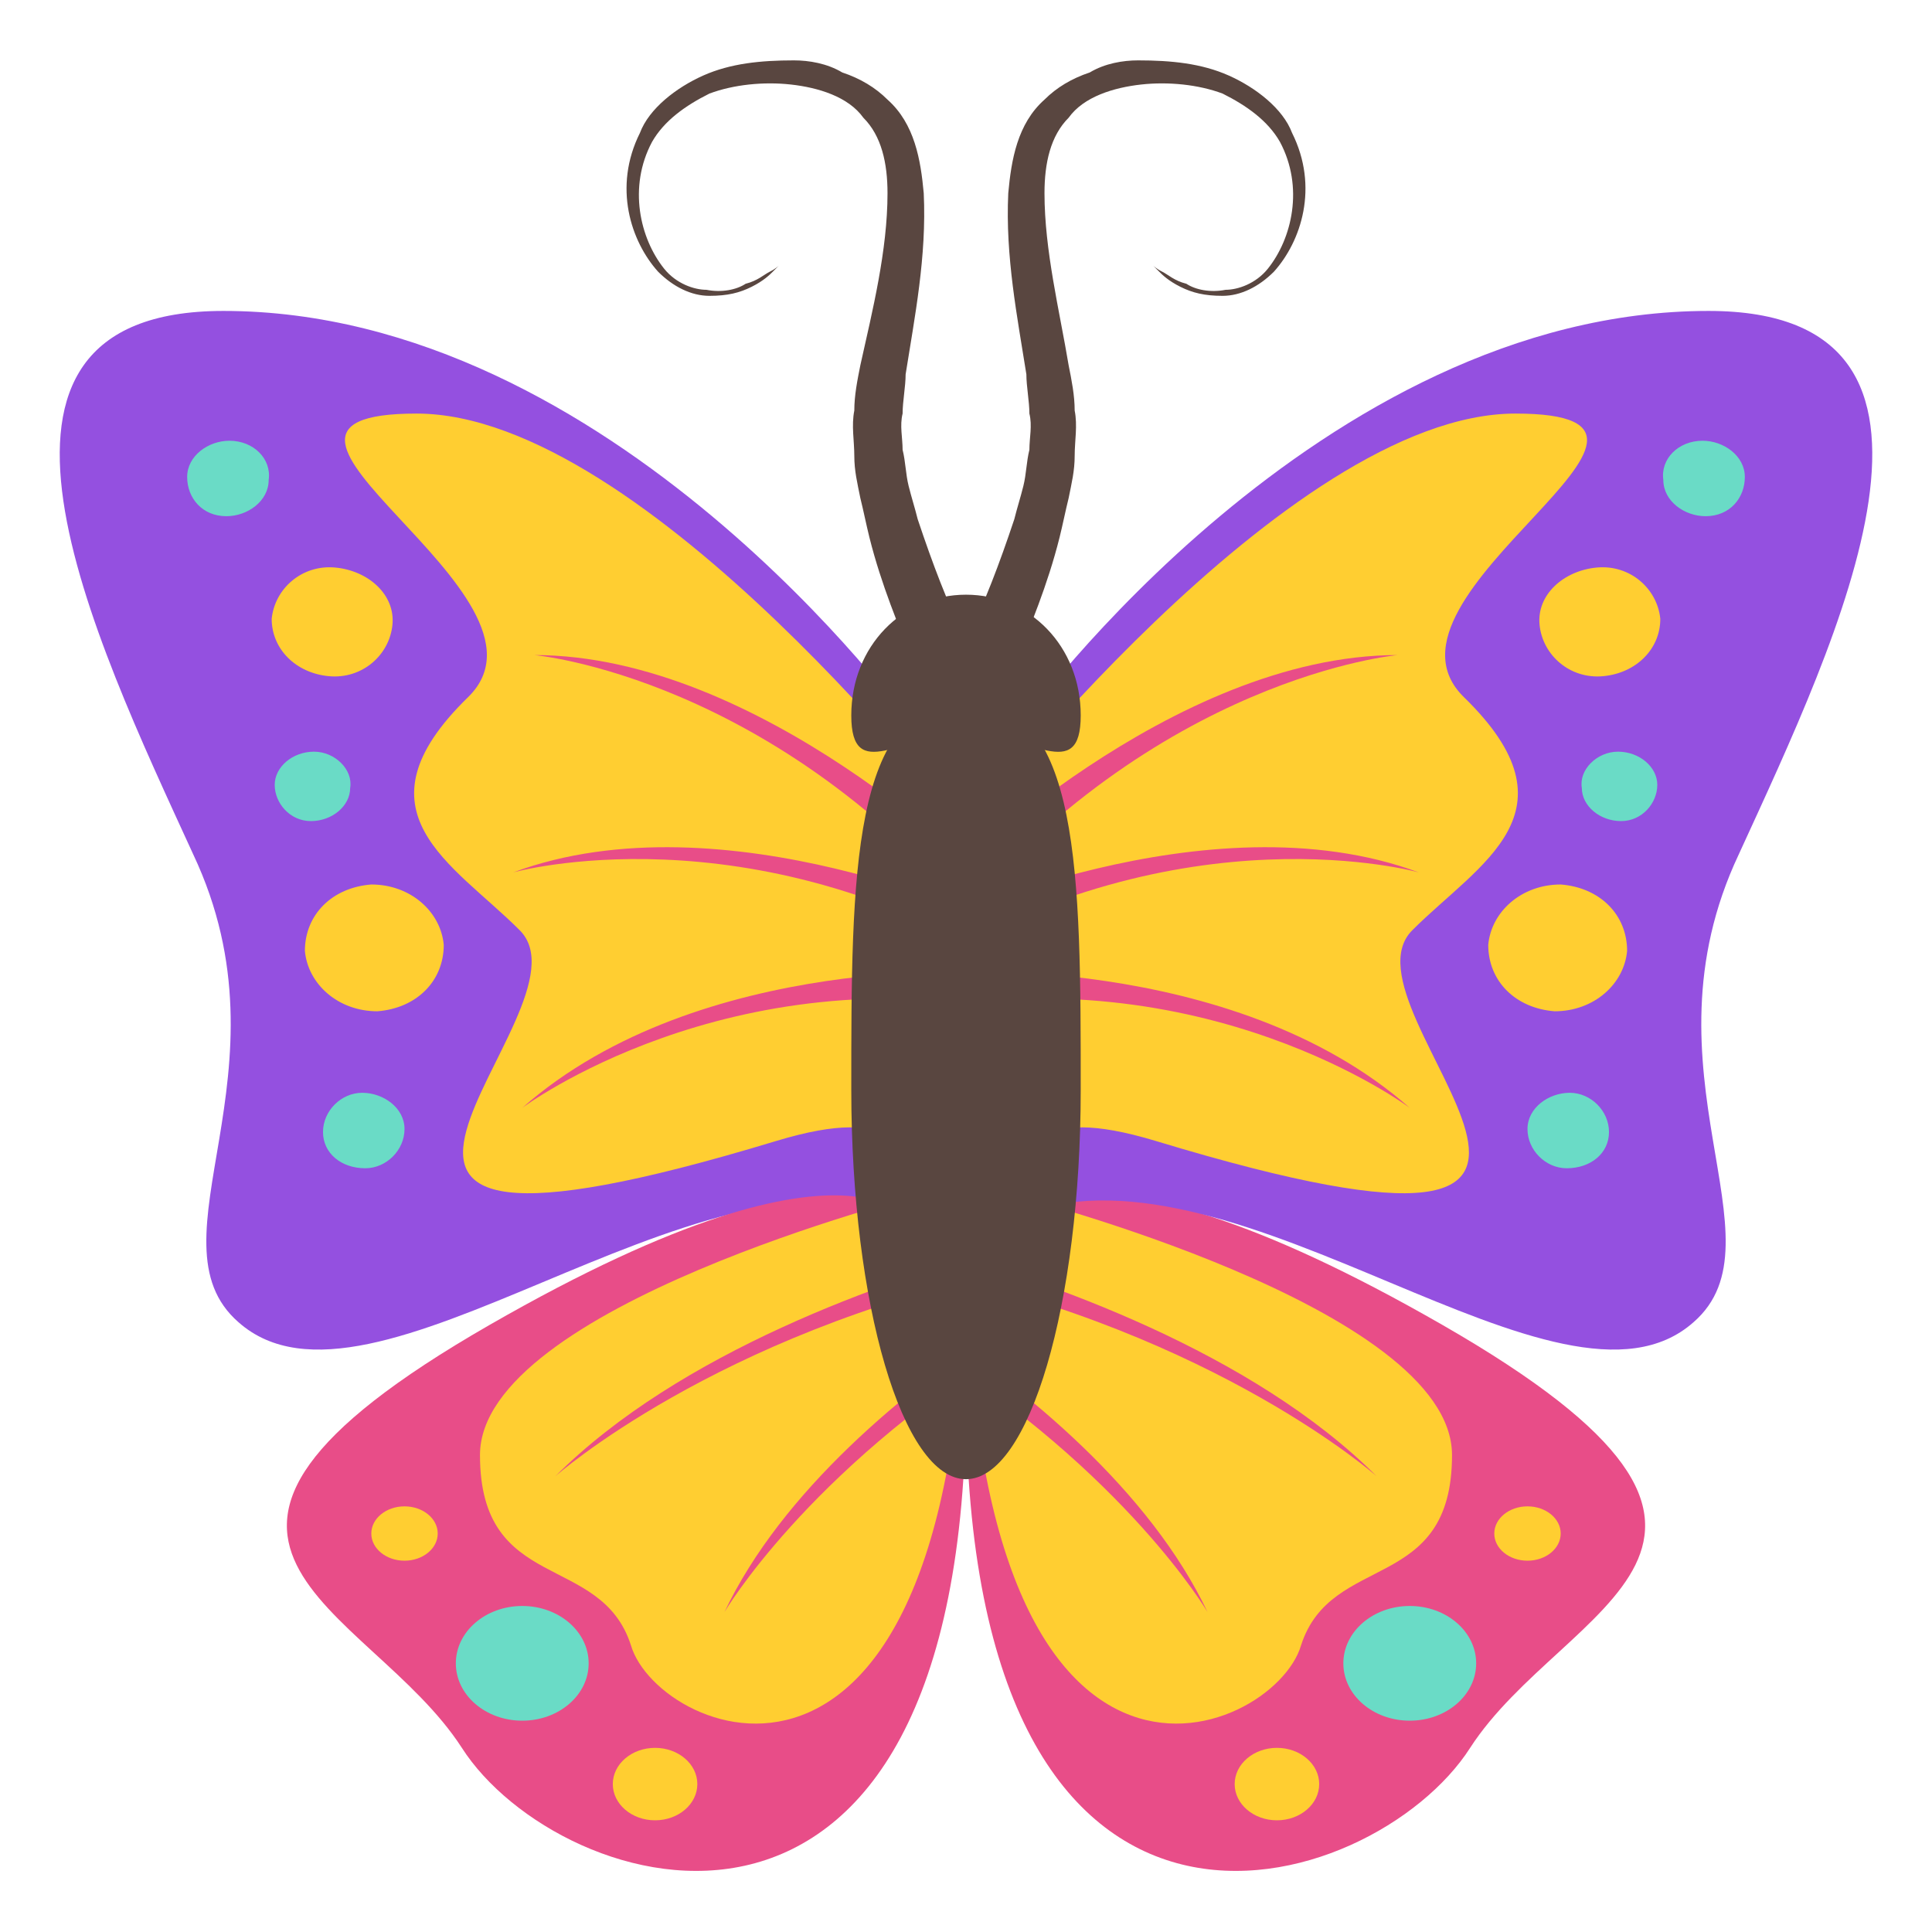
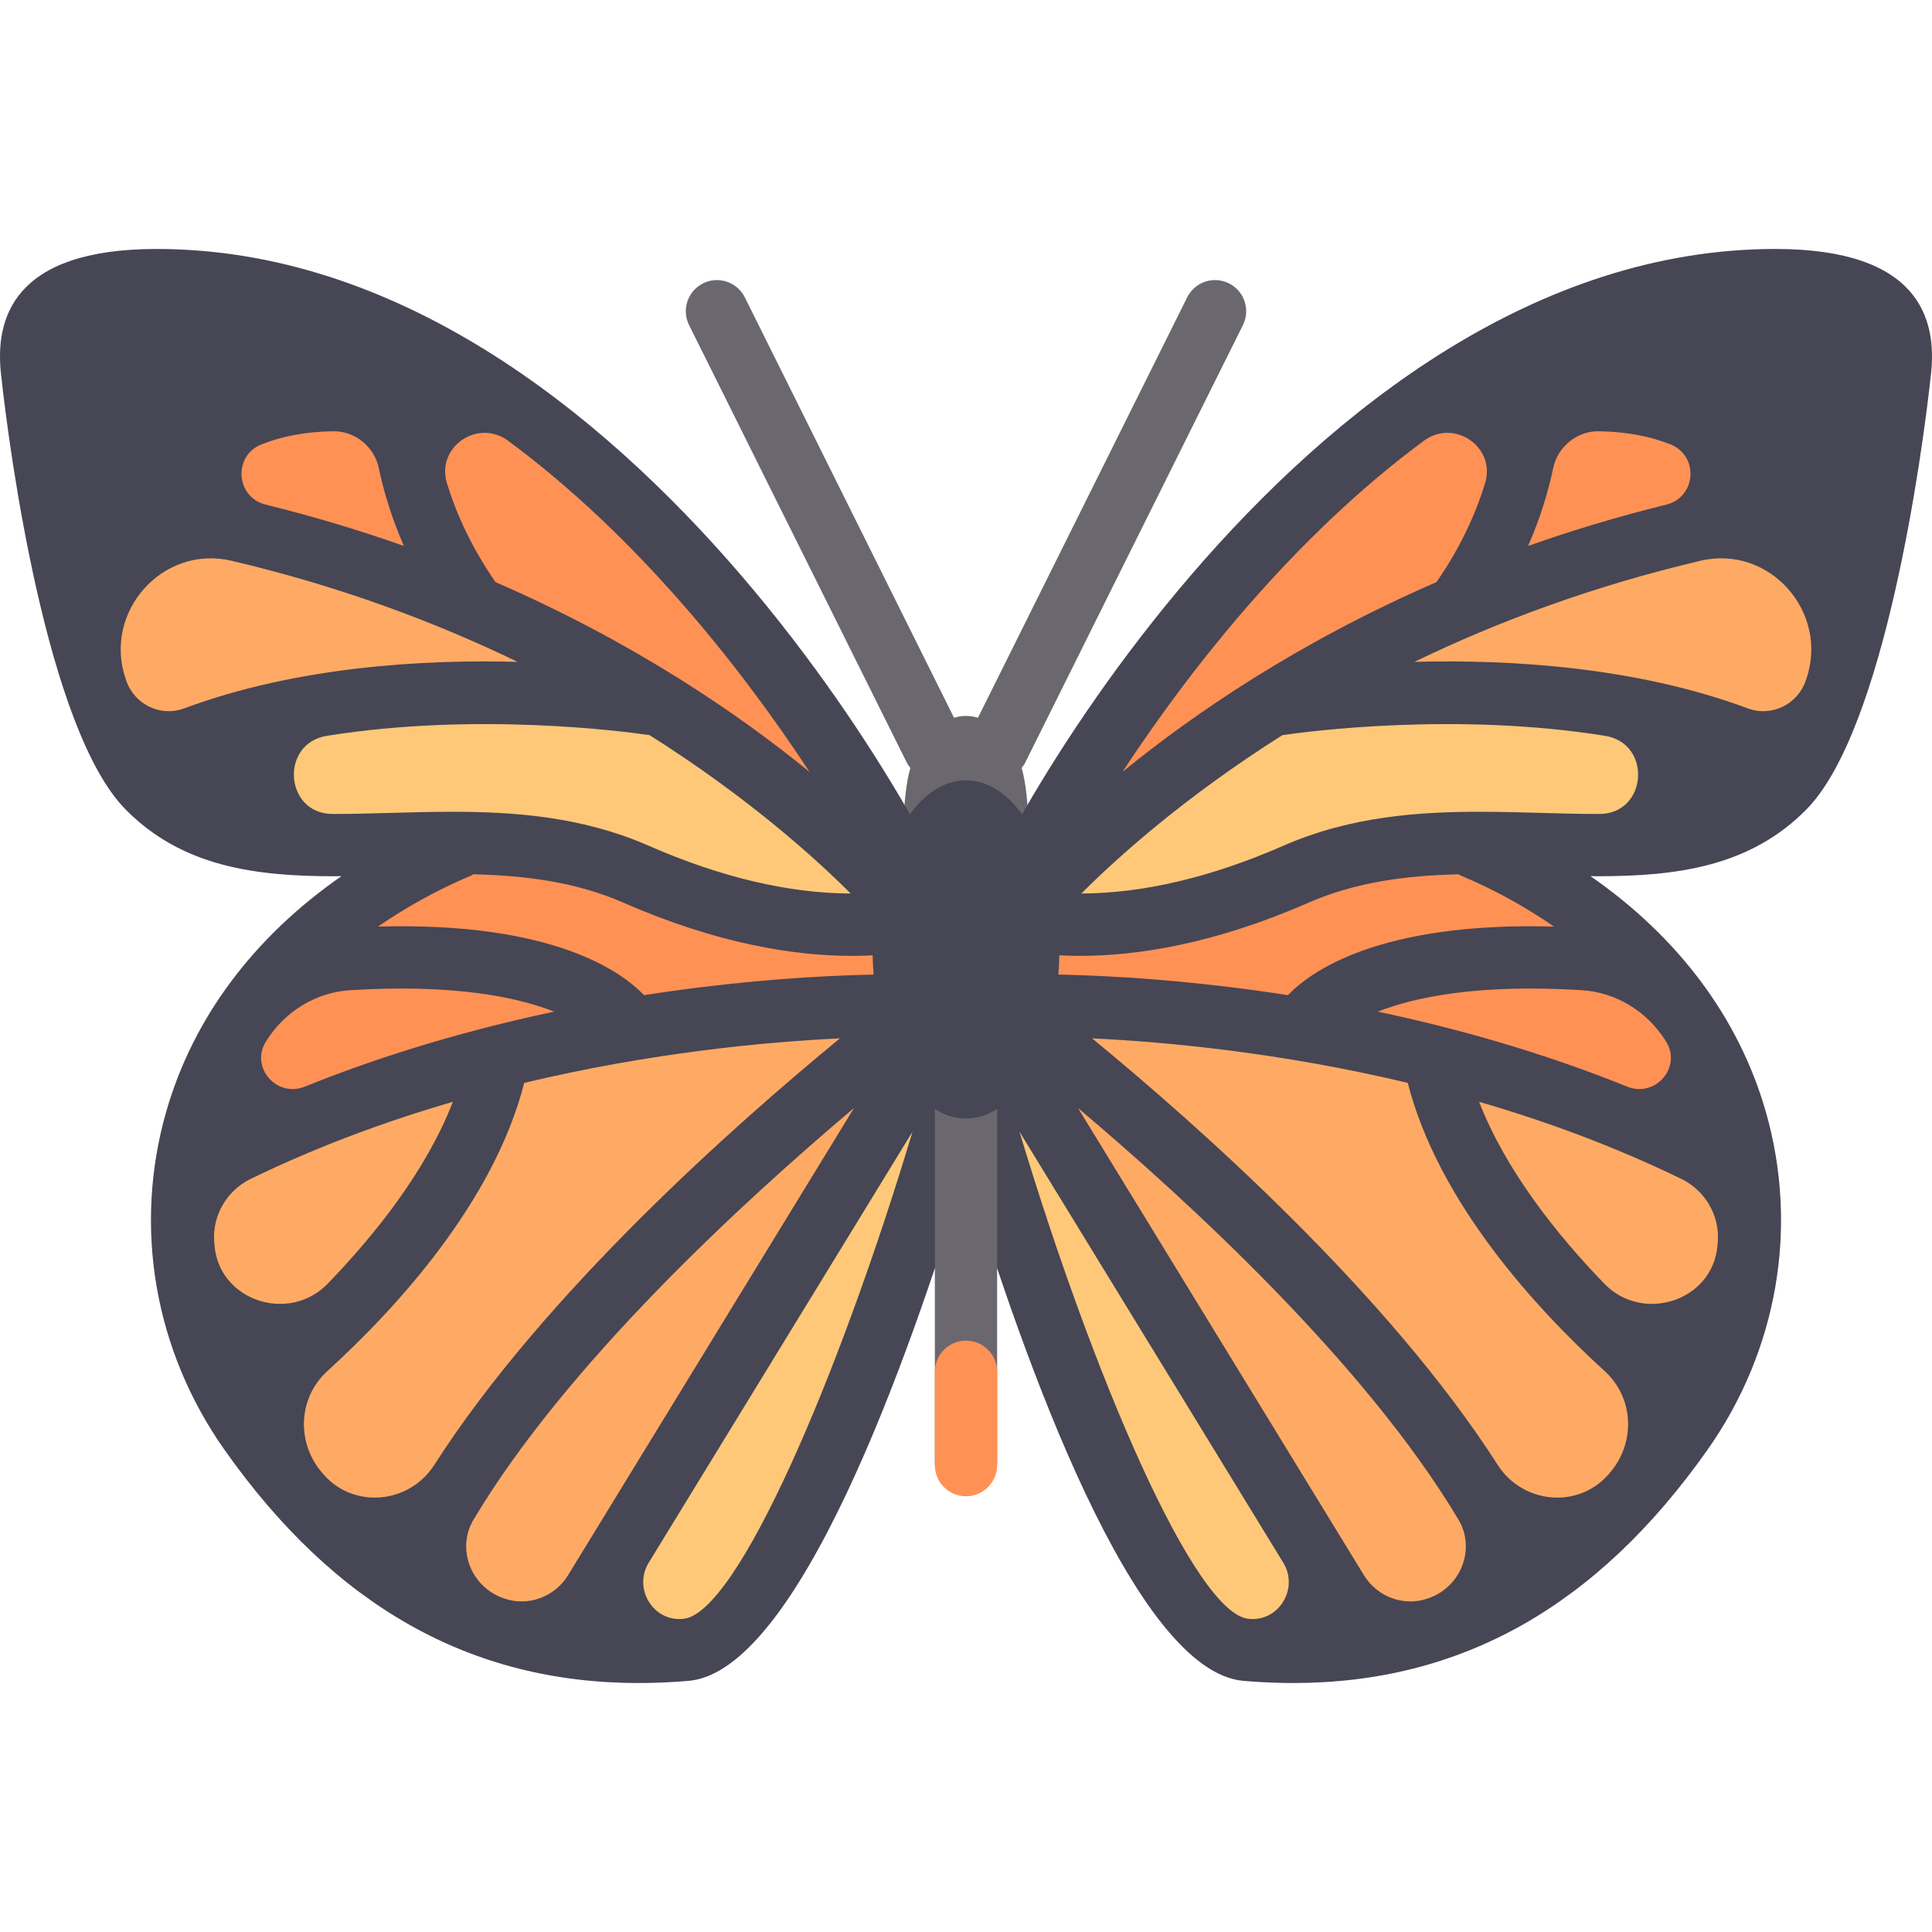
- <svg xmlns="http://www.w3.org/2000/svg" width="800px" height="800px" viewBox="0 0 64 64" aria-hidden="true" role="img" class="iconify iconify--emojione" preserveAspectRatio="xMidYMid meet">
-   <path d="M33.6 40.8s1.5-4.2 14.2 3.1c12.7 7.3 4 9.2.9 14c-3.2 5-16.7 9.2-16.7-11.7v-5.5h1.6z" fill="#e84d88">
- 
- </path>
-   <g fill="#9450e0">
-     <path d="M56.6 10.3c9.5 0 4.3 10.8 1 18c-3.4 7.2 1.6 12.8-1.5 15.5c-4.4 3.9-15-6.2-22.2-3.6V23.9s9.8-13.6 22.7-13.6">
- 
- </path>
-     <path d="M7.4 10.3c-9.5 0-4.3 10.8-1 18c3.4 7.2-1.6 12.8 1.5 15.5c4.4 3.9 15-6.2 22.2-3.6V23.9S20.3 10.3 7.4 10.3">
- 
- </path>
+ <svg xmlns="http://www.w3.org/2000/svg" height="800px" width="800px" version="1.1" id="Layer_1" viewBox="0 0 511.997 511.997" xml:space="preserve">
+   <path style="fill:#6B676E;" d="M329.386,86.152c2.031-4.077,0.37-9.032-3.715-11.062c-4.077-2.039-9.032-0.363-11.062,3.715  L259.17,190.207c-1.028-0.3-2.086-0.48-3.173-0.48c-1.087,0-2.145,0.179-3.173,0.48L197.387,78.805  c-2.031-4.077-6.993-5.752-11.062-3.715c-4.085,2.031-5.744,6.985-3.715,11.062L240.36,202.2c0.246,0.495,0.588,0.902,0.913,1.323  c-1.099,3.315-1.775,10.365-1.775,14.319h33c0-3.954-0.675-11.003-1.775-14.319c0.325-0.421,0.666-0.828,0.913-1.323L329.386,86.152  z" />
+   <path style="fill:#FFAA64;" d="M264.248,305.776v-66c0,0,74.25-156.749,197.999-156.749c0,0,81.823,121.679-57.75,148.499  c0,0,131.999,82.5-8.25,189.749c0,0-57.75,24.75-74.25,8.25C305.498,413.025,264.248,305.776,264.248,305.776z" />
+   <g>
+     <polygon style="fill:#FFC878;" points="272.498,289.276 354.998,429.525 330.248,437.775 297.248,396.525 264.248,297.526  " />
+     <polygon style="fill:#FFC878;" points="445.747,215.026 437.497,190.276 338.498,190.276 280.748,239.776 280.748,248.026    330.248,239.776 379.748,223.276  " />
  </g>
-   <path d="M30.4 40.8s-1.5-4.2-14.2 3.1c-12.7 7.3-4 9.2-.9 14c3.2 5 16.7 9.2 16.7-11.7v-5.5h-1.6z" fill="#e84d88">
- 
- </path>
-   <g fill="#ffce31">
-     <path d="M32 27.5S21.4 13.7 13.8 13.7c-7.4 0 5.2 6 1.7 9.4c-3.9 3.8-.5 5.5 1.7 7.7c2.8 2.7-10.3 12.7 8.5 7c4.3-1.3 3.7.6 6.3.6V27.5">
- 
- </path>
-     <path d="M32 27.5s10.6-13.8 18.2-13.8c7.4 0-5.2 6-1.7 9.4c3.9 3.8.5 5.5-1.7 7.7c-2.8 2.7 10.3 12.7-8.5 7c-4.3-1.3-3.7.6-6.3.6V27.5">
- 
- </path>
+   <g>
+     <path style="fill:#FF9155;" d="M297.248,215.026c0,0,90.75-66,164.999-82.5l-8.25-33l-82.5,8.25l-82.5,99L297.248,215.026z" />
+     <path style="fill:#FF9155;" d="M272.498,264.526v-16.5c0,0,82.5-24.75,123.749-16.5c41.25,8.25,66,66,49.5,66   C429.247,297.526,272.498,264.526,272.498,264.526z" />
  </g>
-   <path d="M8.9 15.9c0 .7-.7 1.2-1.4 1.2c-.8 0-1.3-.6-1.3-1.3c0-.7.7-1.2 1.4-1.2c.8 0 1.4.6 1.3 1.3" fill="#6adbc6">
- 
- </path>
-   <path d="M13 20.7c-.1 1-1 1.8-2.1 1.7c-1.1-.1-1.9-.9-1.9-1.9c.1-1 1-1.8 2.1-1.7c1.1.1 2 .9 1.9 1.9" fill="#ffce31">
- 
- </path>
-   <path d="M11.6 26.1c0 .6-.6 1.1-1.3 1.1c-.7 0-1.2-.6-1.2-1.2s.6-1.1 1.3-1.1c.7 0 1.3.6 1.2 1.2" fill="#6adbc6">
- 
- </path>
-   <path d="M14.7 31.3c0 1.2-.9 2.1-2.2 2.2c-1.3 0-2.3-.9-2.4-2c0-1.2.9-2.1 2.2-2.2c1.3 0 2.3.9 2.4 2" fill="#ffce31">
- 
- </path>
-   <g fill="#6adbc6">
-     <path d="M13.4 37.4c0 .7-.6 1.3-1.3 1.3c-.8 0-1.4-.5-1.4-1.2s.6-1.3 1.3-1.3c.7 0 1.4.5 1.4 1.2">
- 
- </path>
-     <path d="M55.1 15.9c0 .7.7 1.2 1.4 1.2c.8 0 1.3-.6 1.3-1.3c0-.7-.7-1.2-1.4-1.2c-.8 0-1.4.6-1.3 1.3">
- 
- </path>
+   <path style="fill:#464655;" d="M255.998,310.249c15.299,50.368,44.651,132.743,73.548,135.195c4.471,0.378,8.863,0.572,13.172,0.572  c44.504,0,80.518-20.303,109.771-61.786c18.603-26.377,24.234-59.063,15.445-89.686c-7.154-24.918-23.327-46.329-46.449-62.368  c0.613,0.004,1.246,0.035,1.855,0.035c20.94,0,40.409-2.487,55.406-17.733c20.684-21.027,30.672-93.771,33-115.5  c1.547-14.437-3.094-33-41.25-33c-126.843,0-214.499,169.672-214.499,182.047c0,0,10.571,5.287,30.226,5.287  c15.064,0,35.467-3.108,60.524-14.085c12.676-5.553,26.188-7.212,39.8-7.534c0.121,0.058,0.197,0.166,0.323,0.219  c9.148,3.839,17.441,8.454,24.952,13.642c-46.468-1.307-64.643,12.011-70.494,18.173c-42.689-6.664-74.049-5.489-76.402-5.382  l-8.926,0.387L255.998,310.249L255.998,310.249z M393.551,128.088c-2.489,8.081-6.508,17.011-12.873,26.18  c-36.517,15.867-64.215,34.782-83.226,50.302c18.264-27.82,45.694-62.478,79.874-87.759  C385.402,110.84,396.507,118.49,393.551,128.088z M441.571,133.737c-12.929,3.187-25.139,6.882-36.617,10.953  c3.207-7.303,5.316-14.279,6.665-20.668c1.194-5.658,6.316-9.828,12.1-9.737c7.715,0.122,13.949,1.475,18.97,3.475  C450.312,120.798,449.539,131.774,441.571,133.737z M463.158,187.72c-29.629-11.024-63.105-13.001-88.324-12.32  c21.654-10.482,46.95-20.019,75.837-26.799c18.254-4.285,34.093,13.589,28.023,31.329c-0.053,0.153-0.105,0.306-0.158,0.459  C476.348,186.724,469.44,190.057,463.158,187.72z M408.51,215.43c-5.398-0.151-10.84-0.301-16.283-0.301  c-15.619,0-34.023,1.067-52.099,8.986c-19.104,8.37-37.118,12.619-53.56,12.676c9.322-9.341,27.13-25.445,53.292-41.977  c6.833-1.002,45.963-6.148,85.494,0.184c12.559,2.01,11.224,20.688-1.494,20.714c-0.172,0-0.344,0.001-0.518,0.001  C418.467,215.712,413.509,215.571,408.51,215.43z M431.245,287.974c-22.629-9.114-45.211-15.469-66.121-19.88  c9.809-3.86,26.603-7.385,54.093-5.685c9.031,0.558,17.193,5.603,22.071,13.223c0.069,0.108,0.138,0.218,0.207,0.326  C445.812,282.764,438.72,290.986,431.245,287.974z M425.138,340.173c-12.539-12.969-26.071-29.921-33.162-48.184  c17.69,5.143,35.876,11.816,53.641,20.455c6.178,3.005,10.067,9.533,9.622,16.388c-0.024,0.37-0.051,0.74-0.079,1.11  C454.009,344.712,435.436,350.824,425.138,340.173z M396.919,388.231c-29.047-45.379-79.819-90.309-107.509-113.054  c19.783,0.936,50.075,3.783,83.662,11.797c8.117,31.748,34.14,59.946,52.171,76.37c7.934,7.227,8.253,19.372,1.06,27.338  c-0.102,0.112-0.204,0.226-0.305,0.338C417.882,399.953,403.425,398.394,396.919,388.231z M285.687,293.648  c29.175,24.609,76.209,67.77,100.813,109.059c4.642,7.79,0.656,17.851-7.908,20.829c-0.09,0.032-0.18,0.064-0.27,0.095  c-6.338,2.185-13.362-0.461-16.862-6.179L285.687,293.648z M270.175,299.91l69.905,114.215c4.134,6.756-1.05,15.555-8.942,14.9  c-0.063-0.006-0.127-0.011-0.19-0.017C316.643,427.791,289.664,364.762,270.175,299.91z" />
+   <path style="fill:#FFAA64;" d="M247.748,305.776v-66c0,0-74.25-156.749-197.999-156.749c0,0-81.823,121.679,57.75,148.499  c0,0-131.999,82.5,8.25,189.749c0,0,57.75,24.75,74.25,8.25C206.498,413.025,247.748,305.776,247.748,305.776z" />
+   <g>
+     <polygon style="fill:#FFC878;" points="239.498,289.276 156.998,429.525 181.748,437.775 214.748,396.525 247.748,297.526  " />
+     <polygon style="fill:#FFC878;" points="66.25,215.026 74.5,190.276 173.498,190.276 231.248,239.776 231.248,248.026    181.748,239.776 132.249,223.276  " />
  </g>
-   <path d="M51 20.7c.1 1 1 1.8 2.1 1.7c1.1-.1 1.9-.9 1.9-1.9c-.1-1-1-1.8-2.1-1.7c-1.1.1-2 .9-1.9 1.9" fill="#ffce31">
- 
- </path>
-   <path d="M52.4 26.1c0 .6.6 1.1 1.3 1.1c.7 0 1.2-.6 1.2-1.2s-.6-1.1-1.3-1.1c-.7 0-1.3.6-1.2 1.2" fill="#6adbc6">
- 
- </path>
-   <path d="M49.3 31.3c0 1.2.9 2.1 2.2 2.2c1.3 0 2.3-.9 2.4-2c0-1.2-.9-2.1-2.2-2.2c-1.3 0-2.3.9-2.4 2" fill="#ffce31">
- 
- </path>
-   <path d="M50.6 37.4c0 .7.6 1.3 1.3 1.3c.8 0 1.4-.5 1.4-1.2s-.6-1.3-1.3-1.3c-.7 0-1.4.5-1.4 1.2" fill="#6adbc6">
- 
- </path>
-   <g fill="#e84d88">
-     <path d="M32.6 29.1s-7.4-7.4-14.9-7.4c0 0 8 .7 14.9 9.1v-1.7">
- 
- </path>
-     <path d="M33 32.2s-9.8-.7-15.7 4.5c0 0 6.8-5.1 16.6-3.2l-.9-1.3">
- 
- </path>
-     <path d="M33.1 30.6S24 26.3 17 28.9c0 0 7.8-2.2 16.6 3.2l-.5-1.5">
- 
- </path>
-     <path d="M31.4 29.1s7.4-7.4 14.9-7.4c0 0-8 .7-14.9 9.1v-1.7">
- 
- </path>
-     <path d="M31 32.2s9.8-.7 15.7 4.5c0 0-6.8-5.1-16.6-3.2l.9-1.3">
- 
- </path>
-     <path d="M30.9 30.6S40 26.3 47 28.9c0 0-7.8-2.2-16.6 3.2l.5-1.5">
- 
- </path>
+   <g>
+     <path style="fill:#FF9155;" d="M214.748,215.026c0,0-90.75-66-164.999-82.5l8.25-33l82.5,8.25l82.5,99L214.748,215.026z" />
+     <path style="fill:#FF9155;" d="M239.498,264.526v-16.5c0,0-82.5-24.75-123.749-16.5c-41.25,8.25-66,66-49.5,66   S239.498,264.526,239.498,264.526z" />
  </g>
-   <g fill="#ffce31">
-     <path d="M30.4 39.6s-14.5 3.7-14.5 8.6c0 4.6 4 3.2 5 6.3c.9 3.1 11.1 7.4 11.1-13.7l-1.6-1.2">
- 
- </path>
-     <ellipse cx="13.4" cy="50.8" rx="1.1" ry=".9">
- 
- </ellipse>
-   </g>
-   <ellipse cx="17.3" cy="55.1" rx="2.2" ry="1.9" fill="#6adbc6">
- 
- </ellipse>
-   <g fill="#ffce31">
-     <ellipse cx="21.7" cy="59.1" rx="1.4" ry="1.2">
- 
- </ellipse>
-     <path d="M33.6 39.6s14.5 3.7 14.5 8.6c0 4.6-4 3.2-5 6.3c-.9 3.1-11.1 7.4-11.1-13.7l1.6-1.2">
- 
- </path>
-     <ellipse cx="50.6" cy="50.8" rx="1.1" ry=".9">
- 
- </ellipse>
-   </g>
-   <ellipse cx="46.7" cy="55.1" rx="2.2" ry="1.9" fill="#6adbc6">
- 
- </ellipse>
-   <ellipse cx="42.3" cy="59.1" rx="1.4" ry="1.2" fill="#ffce31">
- 
- </ellipse>
-   <g fill="#e84d88">
-     <path d="M33.4 41.3c-4.1 1.1-10.9 3.5-15 7.6c0 0 5.3-4.7 15-6.8v-.8">
- 
- </path>
-     <path d="M33.4 43.8C30 46 25.9 49.4 24 53.4c0 0 2.7-4.6 9.4-8.8v-.8">
- 
- </path>
-     <path d="M30.6 41.3c4.1 1.1 10.9 3.5 15 7.6c0 0-5.3-4.7-15-6.8v-.8">
- 
- </path>
-     <path d="M30.6 43.8c3.4 2.2 7.5 5.6 9.4 9.6c0 0-2.7-4.6-9.4-8.8v-.8">
- 
- </path>
-   </g>
-   <g fill="#594640">
-     <path d="M35.8 36.1c0 7.1-1.7 12.9-3.8 12.9s-3.8-5.8-3.8-12.9c0-7.1 0-12.9 3.8-12.9s3.8 5.8 3.8 12.9">
- 
- </path>
-     <path d="M35.8 23.7c0 2.3-1.7.6-3.8.6s-3.8 1.7-3.8-.6s1.7-4 3.8-4s3.8 1.7 3.8 4">
- 
- </path>
-     <path d="M31.9 21c-.5-1-1-2.3-1.5-3.8c-.1-.4-.2-.7-.3-1.1c-.1-.4-.1-.8-.2-1.2c0-.4-.1-.8 0-1.2c0-.4.1-.9.1-1.3c.3-1.9.7-3.9.6-6c-.1-1.1-.3-2.3-1.2-3.1c-.4-.4-.9-.7-1.5-.9c-.5-.3-1.1-.4-1.6-.4c-1.1 0-2.1.1-3 .5c-.9.4-1.8 1.1-2.1 1.9c-.9 1.8-.3 3.6.6 4.6c.5.5 1.1.8 1.7.8c.6 0 1-.1 1.4-.3c.4-.2.6-.4.7-.5l.2-.2s-.1.1-.3.2s-.4.3-.8.4c-.3.2-.8.3-1.3.2c-.4 0-1-.2-1.4-.7c-.8-1-1.2-2.7-.4-4.2c.4-.7 1.1-1.2 1.9-1.6c.8-.3 1.8-.4 2.7-.3c.9.1 1.9.4 2.4 1.1c.6.6.8 1.5.8 2.5c0 1.9-.5 3.9-.9 5.7c-.1.5-.2 1-.2 1.5c-.1.5 0 1 0 1.5s.1.9.2 1.4c.1.4.2.9.3 1.3c.4 1.6 1 3 1.4 4c.3.7.9 1 1.4.8c.4-.2.5-.9.3-1.6">
- 
- </path>
-     <path d="M32.1 21c.5-1 1-2.3 1.5-3.8c.1-.4.2-.7.3-1.1c.1-.4.1-.8.2-1.2c0-.4.1-.8 0-1.2c0-.4-.1-.9-.1-1.3c-.3-1.9-.7-3.9-.6-6c.1-1.1.3-2.3 1.2-3.1c.4-.4.9-.7 1.5-.9c.5-.3 1.1-.4 1.6-.4c1.1 0 2.1.1 3 .5c.9.4 1.8 1.1 2.1 1.9c.9 1.8.3 3.6-.6 4.6c-.5.5-1.1.8-1.7.8c-.6 0-1-.1-1.4-.3c-.4-.2-.6-.4-.7-.5l-.2-.2s.1.1.3.2s.4.3.8.4c.3.2.8.3 1.3.2c.4 0 1-.2 1.4-.7c.8-1 1.2-2.7.4-4.2c-.4-.7-1.1-1.2-1.9-1.6c-.8-.3-1.8-.4-2.7-.3c-.9.1-1.9.4-2.4 1.1c-.6.6-.8 1.5-.8 2.5c0 1.9.5 3.9.8 5.7c.1.5.2 1 .2 1.5c.1.5 0 1 0 1.5s-.1.9-.2 1.4c-.1.4-.2.9-.3 1.3c-.4 1.6-1 3-1.4 4c-.3.7-.9 1-1.4.8c-.3-.2-.4-.9-.2-1.6">
- 
- </path>
-   </g>
+   <path style="fill:#464655;" d="M255.998,258.733l-8.926-0.387c-2.353-0.107-33.712-1.282-76.402,5.382  c-5.851-6.162-24.026-19.479-70.494-18.173c7.511-5.188,15.804-9.804,24.952-13.642c0.125-0.053,0.201-0.161,0.323-0.219  c13.611,0.323,27.124,1.981,39.8,7.534c25.057,10.978,45.459,14.085,60.524,14.085c19.655,0,30.226-5.287,30.226-5.287  C256,235.652,168.344,65.98,41.501,65.98c-38.156,0-42.797,18.562-41.25,33c2.328,21.728,12.316,94.472,33,115.5  c14.997,15.246,34.465,17.733,55.406,17.733c0.609,0,1.243-0.031,1.855-0.035c-23.123,16.04-39.296,37.45-46.449,62.368  c-8.789,30.623-3.158,63.309,15.445,89.686c29.253,41.484,65.267,61.786,109.771,61.786c4.311,0,8.701-0.194,13.172-0.572  c28.898-2.453,58.25-84.828,73.548-135.195v-51.517H255.998z M134.671,116.812c34.181,25.281,61.611,59.939,79.875,87.759  c-19.012-15.521-46.709-34.436-83.227-50.302c-6.365-9.169-10.384-18.099-12.873-26.18  C115.49,118.49,126.595,110.84,134.671,116.812z M69.309,117.76c5.021-2.001,11.256-3.354,18.97-3.475  c5.783-0.091,10.905,4.079,12.1,9.737c1.349,6.39,3.458,13.365,6.665,20.668c-11.479-4.071-23.69-7.766-36.617-10.953  C62.458,131.774,61.685,120.798,69.309,117.76z M33.461,180.389c-0.053-0.153-0.105-0.306-0.158-0.459  c-6.07-17.741,9.769-35.614,28.023-31.329c28.887,6.78,54.183,16.317,75.836,26.799c-25.219-0.681-58.694,1.296-88.324,12.32  C42.557,190.057,35.649,186.724,33.461,180.389z M88.656,215.712c-0.173,0-0.345-0.001-0.518-0.001  c-12.718-0.026-14.053-18.704-1.494-20.714c39.532-6.332,78.661-1.185,85.494-0.184c26.162,16.532,43.969,32.636,53.292,41.977  c-16.443-0.057-34.456-4.306-53.56-12.676c-18.076-7.919-36.479-8.986-52.099-8.986c-5.443,0-10.887,0.151-16.284,0.301  C98.488,215.571,93.53,215.712,88.656,215.712z M70.502,275.958c0.069-0.108,0.138-0.218,0.207-0.326  c4.878-7.621,13.04-12.665,22.071-13.223c27.49-1.699,44.284,1.825,54.093,5.685c-20.91,4.412-43.492,10.766-66.121,19.88  C73.277,290.986,66.185,282.764,70.502,275.958z M56.838,329.941c-0.029-0.369-0.055-0.739-0.079-1.11  c-0.445-6.854,3.443-13.382,9.622-16.388c17.765-8.639,35.951-15.312,53.641-20.455c-7.09,18.263-20.623,35.214-33.162,48.184  C76.561,350.824,57.988,344.712,56.838,329.941z M86,391.021c-0.102-0.112-0.204-0.226-0.305-0.338  c-7.193-7.966-6.874-20.111,1.06-27.338c18.03-16.424,44.054-44.621,52.171-76.37c33.587-8.015,63.878-10.861,83.662-11.797  c-27.69,22.745-78.461,67.675-107.509,113.054C108.572,398.394,94.115,399.953,86,391.021z M150.538,417.452  c-3.5,5.718-10.524,8.364-16.862,6.179c-0.09-0.031-0.18-0.063-0.27-0.095c-8.564-2.979-12.549-13.04-7.908-20.829  c24.603-41.289,71.638-84.451,100.813-109.059L150.538,417.452z M181.048,429.01c-0.063,0.005-0.127,0.01-0.19,0.017  c-7.892,0.655-13.076-8.145-8.942-14.9l69.905-114.215C222.333,364.762,195.354,427.791,181.048,429.01z" />
+   <path style="fill:#6B676E;" d="M255.998,395.978c-4.56,0-8.25-3.69-8.25-8.25v-99c0-4.56,3.69-8.25,8.25-8.25s8.25,3.69,8.25,8.25  v99C264.248,392.287,260.558,395.978,255.998,395.978z" />
+   <path style="fill:#FF9155;" d="M255.998,396.525L255.998,396.525c-4.556,0-8.25-3.694-8.25-8.25v-24.75  c0-4.556,3.694-8.25,8.25-8.25l0,0c4.556,0,8.25,3.694,8.25,8.25v24.75C264.248,392.831,260.555,396.525,255.998,396.525z" />
+   <ellipse style="fill:#464655;" cx="255.995" cy="251.601" rx="24.75" ry="44.828" />
</svg>
